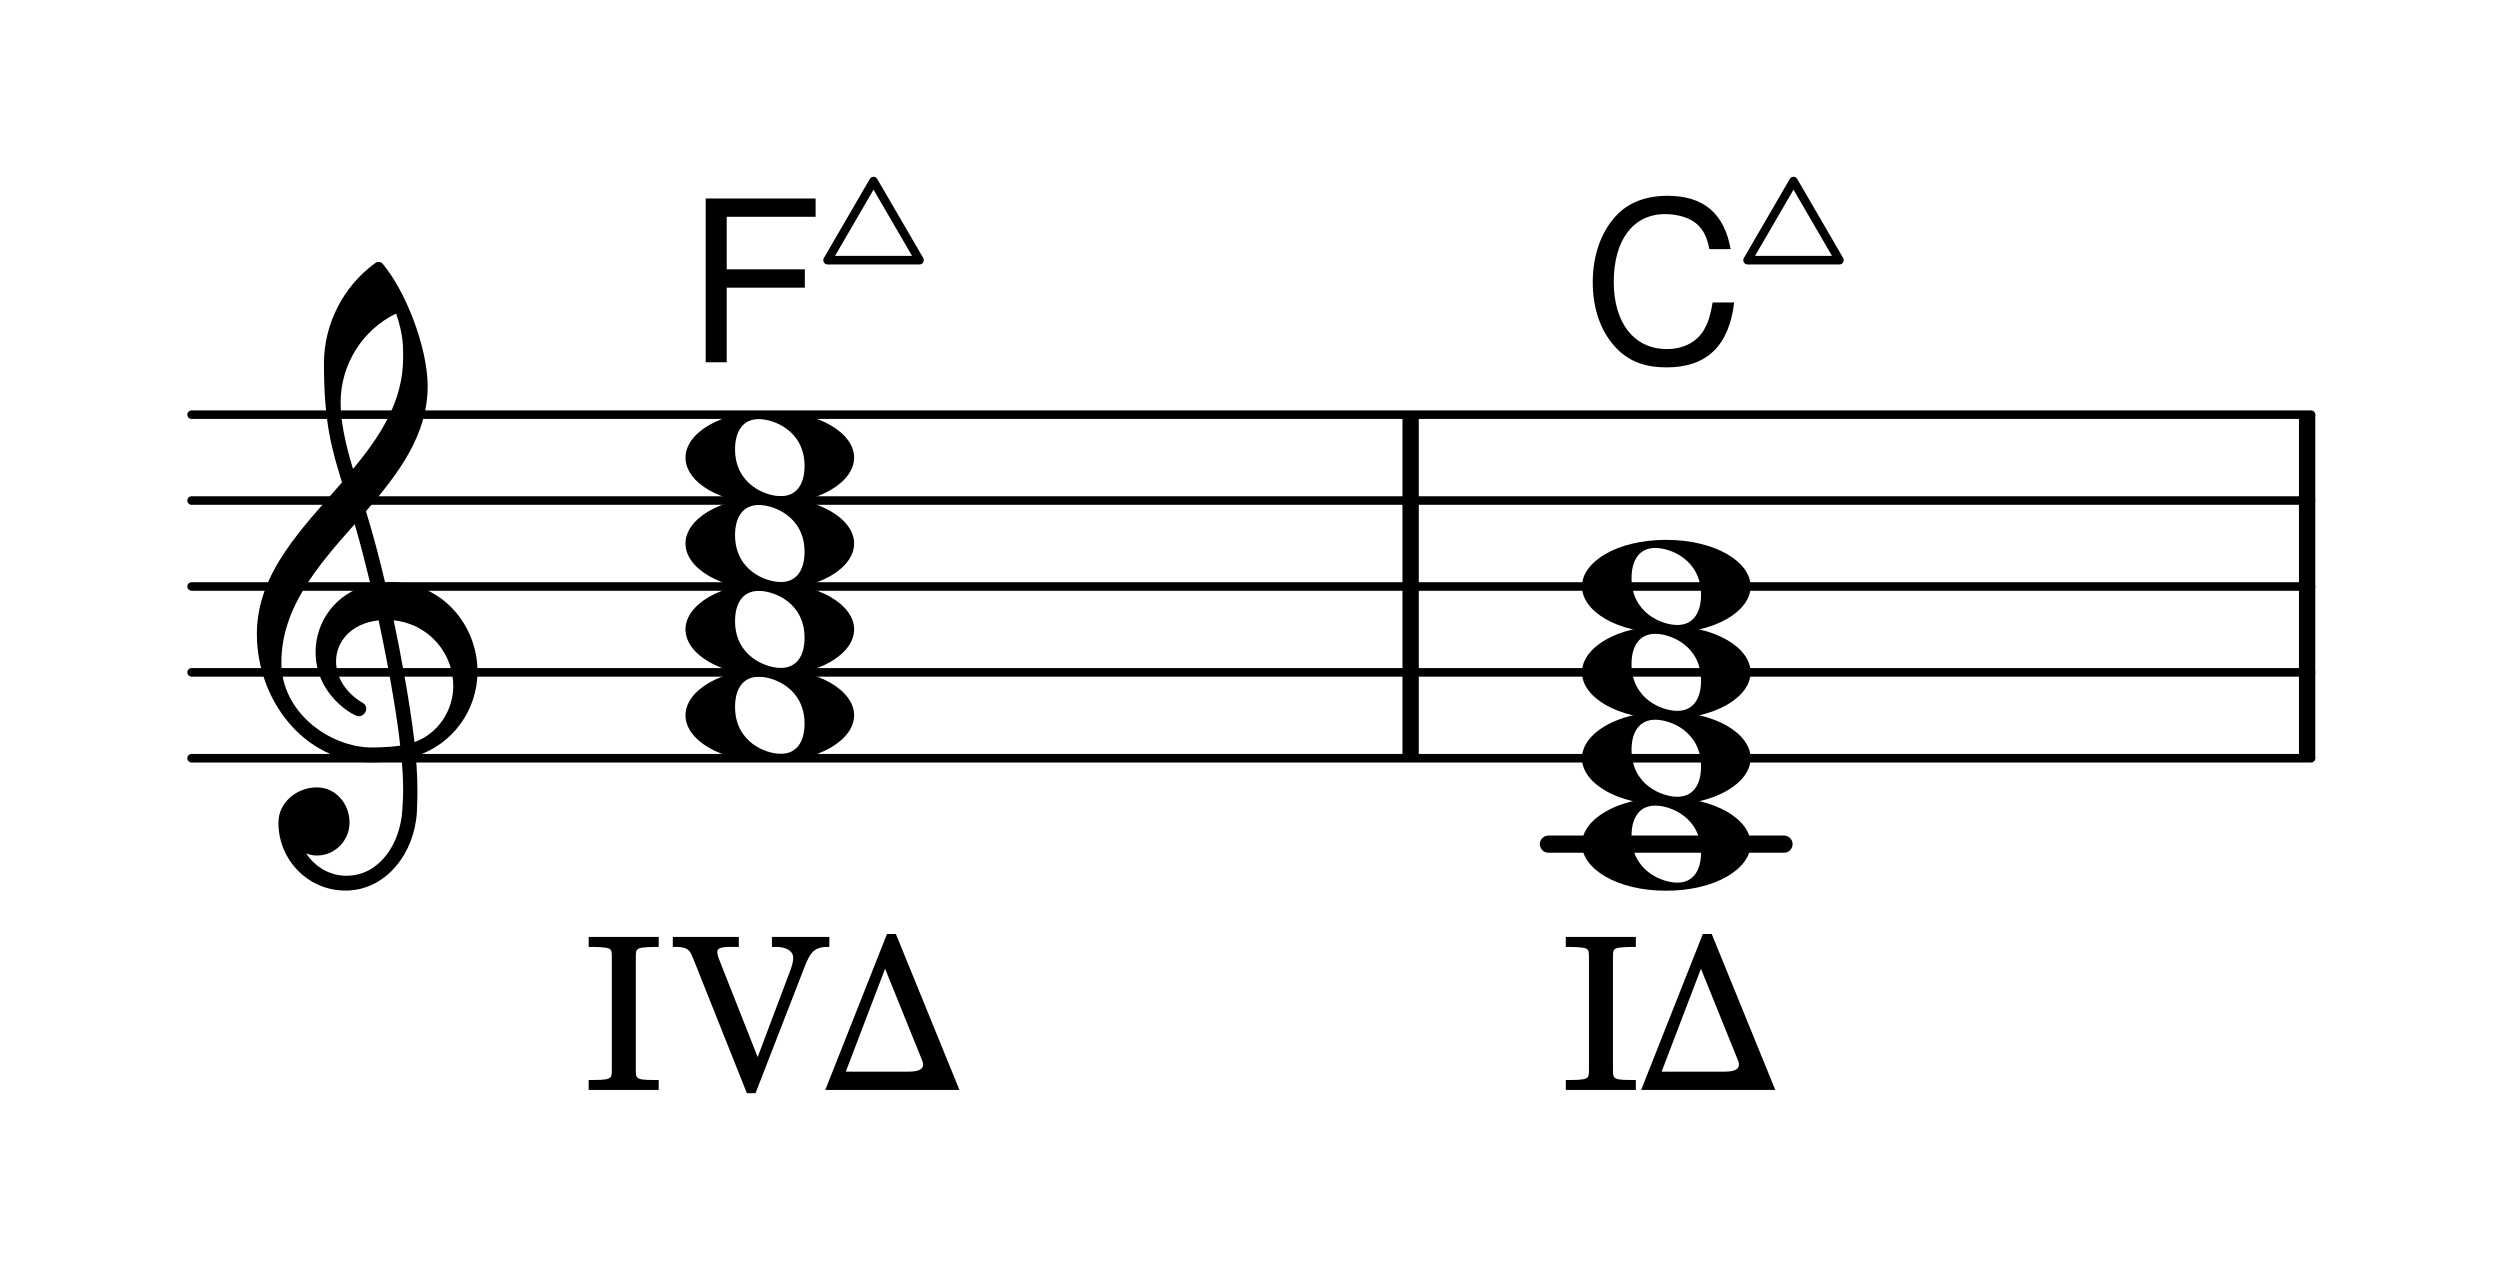
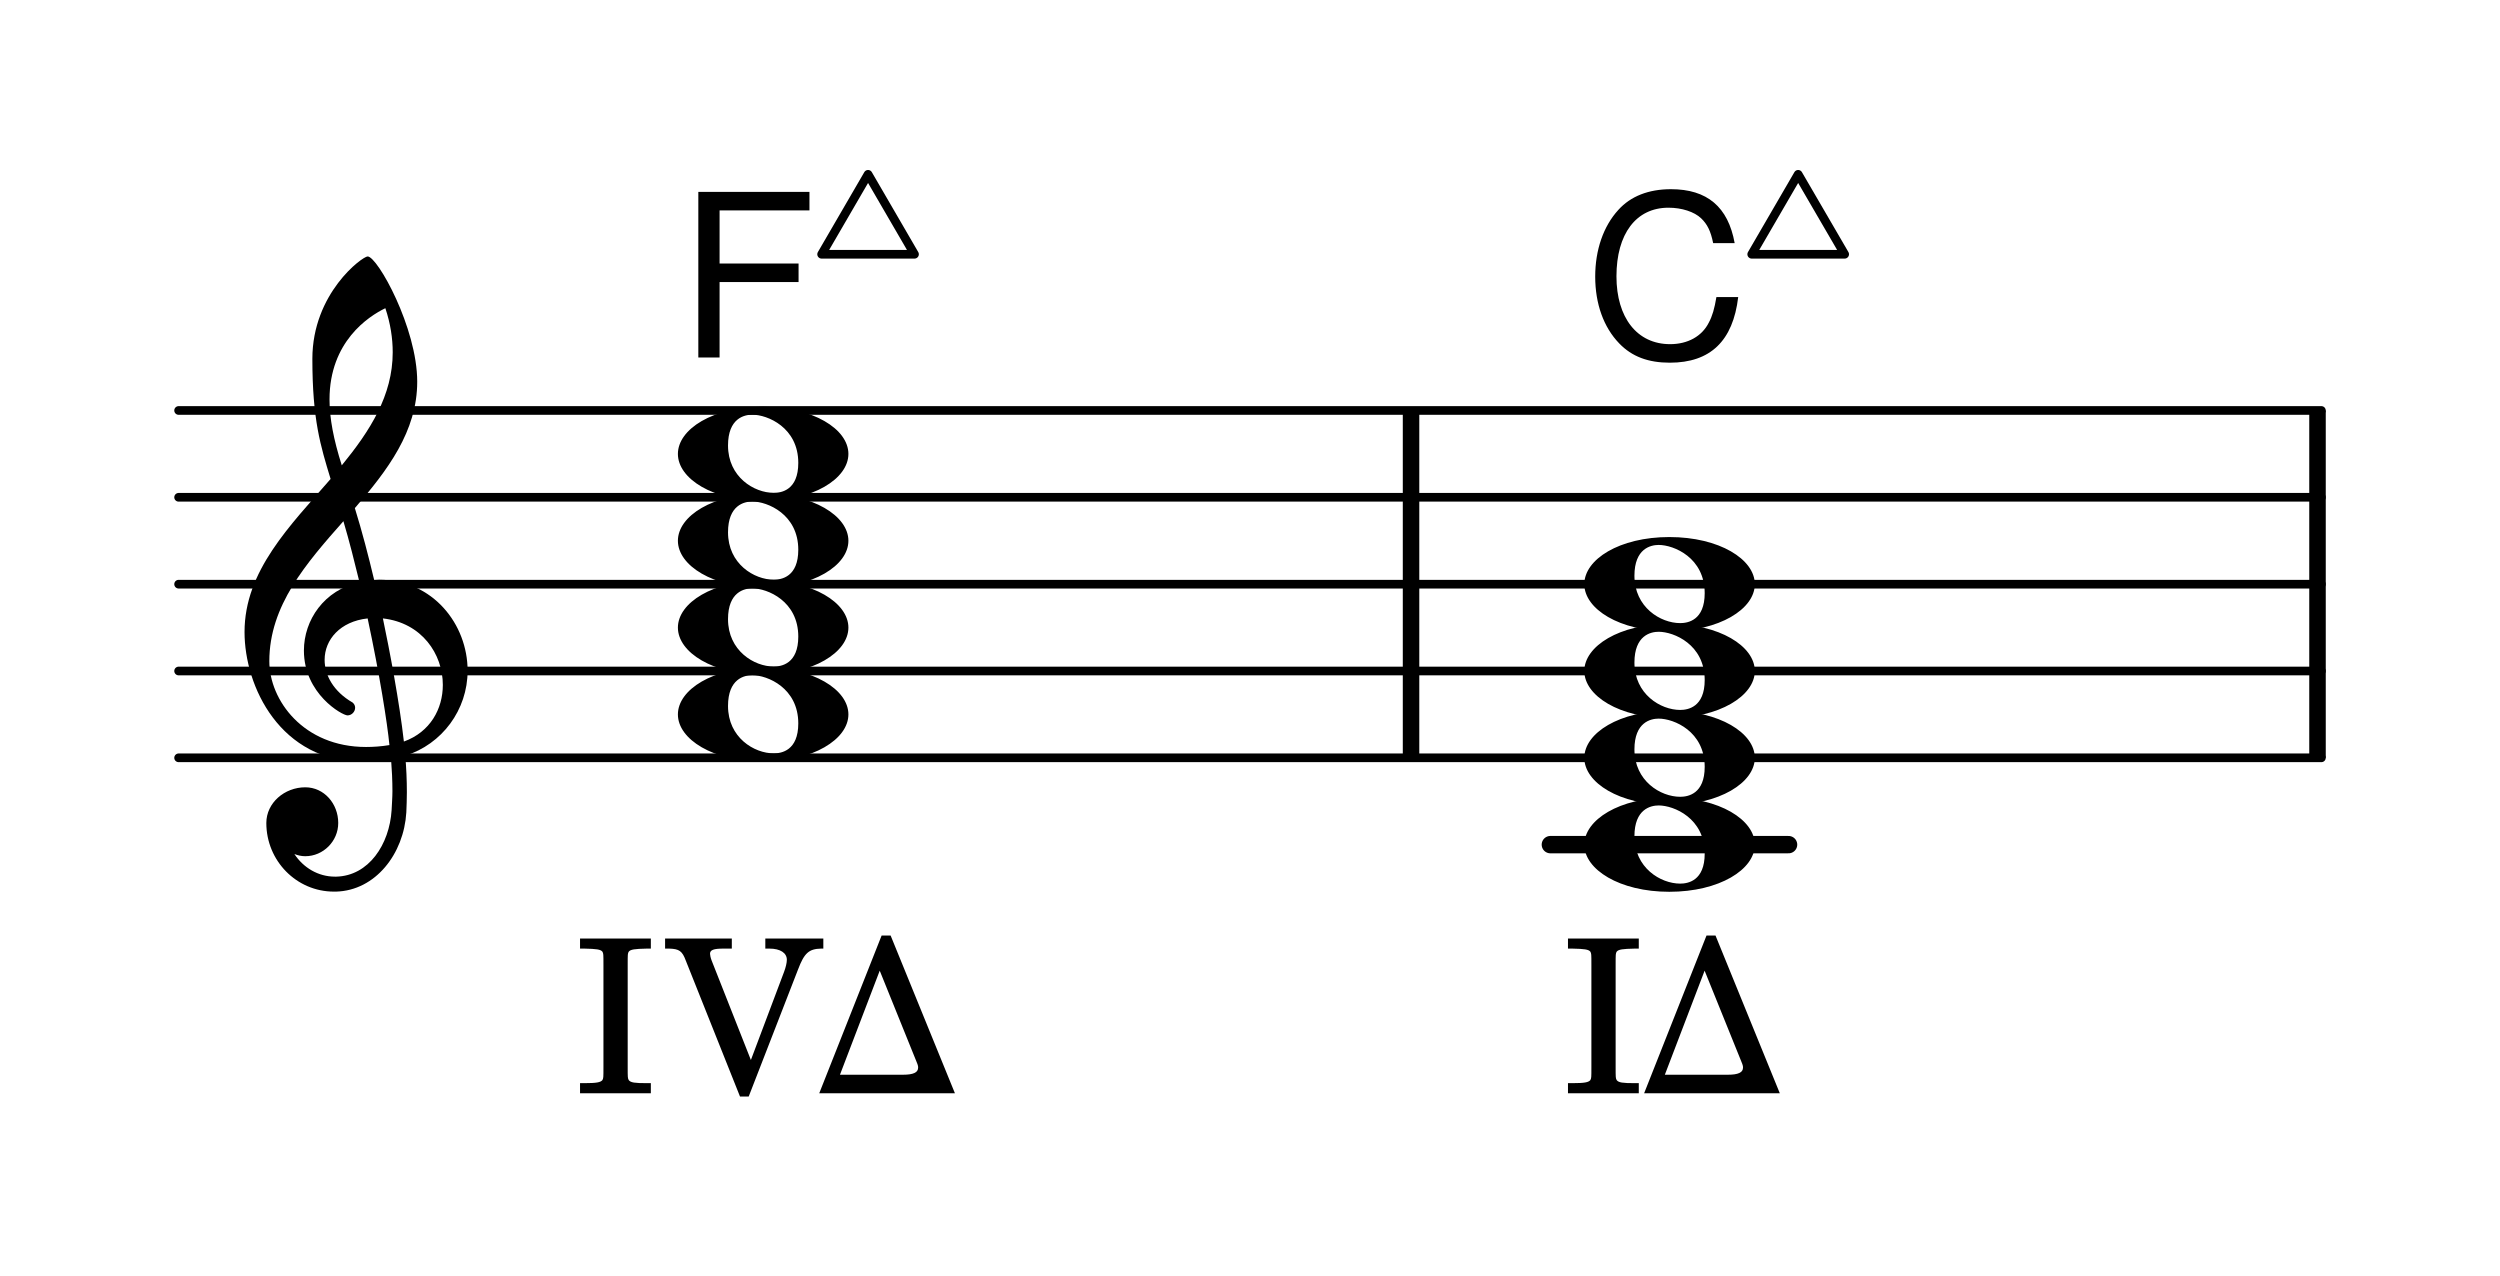
- <svg xmlns="http://www.w3.org/2000/svg" xmlns:xlink="http://www.w3.org/1999/xlink" width="145pt" height="74pt" viewBox="0 0 145 74">
+ <svg xmlns="http://www.w3.org/2000/svg" xmlns:xlink="http://www.w3.org/1999/xlink" width="143.414pt" height="73.176pt" viewBox="0 0 143.414 73.176">
  <defs>
    <g>
      <g id="glyph-0-0">
        <path d="M 2.391 -4.328 L 6.922 -4.328 L 6.922 -5.391 L 2.391 -5.391 L 2.391 -8.438 L 7.547 -8.438 L 7.547 -9.5 L 1.172 -9.5 L 1.172 0 L 2.391 0 Z M 2.391 -4.328 " />
      </g>
      <g id="glyph-0-1">
        <path d="M 8.625 -6.562 C 8.25 -8.641 7.047 -9.656 4.969 -9.656 C 3.688 -9.656 2.656 -9.25 1.953 -8.469 C 1.094 -7.531 0.625 -6.172 0.625 -4.641 C 0.625 -3.078 1.109 -1.734 2 -0.812 C 2.734 -0.047 3.672 0.297 4.906 0.297 C 7.234 0.297 8.531 -0.953 8.828 -3.469 L 7.578 -3.469 C 7.469 -2.812 7.344 -2.375 7.141 -2 C 6.75 -1.219 5.938 -0.766 4.922 -0.766 C 3.031 -0.766 1.844 -2.281 1.844 -4.656 C 1.844 -7.094 2.969 -8.594 4.828 -8.594 C 5.594 -8.594 6.312 -8.359 6.703 -7.984 C 7.047 -7.656 7.25 -7.266 7.391 -6.562 Z M 8.625 -6.562 " />
      </g>
      <g id="glyph-1-0">
-         <path d="M 4.25 -2.234 C 5.141 -2.234 6.906 -1.547 6.906 0.484 C 6.906 1.547 6.438 2.234 5.531 2.234 C 4.641 2.234 2.875 1.547 2.875 -0.484 C 2.875 -1.547 3.344 -2.234 4.25 -2.234 Z M 4.875 -2.703 C 2.016 -2.703 0 -1.422 0 0 C 0 1.422 2.016 2.703 4.875 2.703 C 7.75 2.703 9.781 1.422 9.781 0 C 9.781 -1.422 7.75 -2.703 4.875 -2.703 Z M 4.875 -2.703 " />
+         <path d="M 6.906 0.516 C 6.906 2.078 5.938 2.234 5.5 2.234 C 4.375 2.234 2.875 1.328 2.875 -0.484 C 2.875 -2.047 3.812 -2.25 4.266 -2.25 C 5.141 -2.25 6.906 -1.516 6.906 0.516 Z M 4.875 -2.703 C 2.016 -2.703 0 -1.422 0 0 C 0 1.422 2.016 2.703 4.875 2.703 C 7.75 2.703 9.781 1.422 9.781 0 C 9.781 -1.422 7.75 -2.703 4.875 -2.703 Z M 4.875 -2.703 " />
      </g>
      <g id="glyph-1-1">
-         <path d="M 5.297 12.656 L 5.312 11.797 L 5.234 11.797 C 4.266 11.797 3.422 11.281 2.906 10.5 C 3.109 10.578 3.312 10.625 3.531 10.625 C 4.562 10.625 5.422 9.766 5.422 8.719 C 5.422 7.609 4.609 6.672 3.531 6.672 C 2.344 6.672 1.297 7.562 1.297 8.719 C 1.297 10.891 3.031 12.656 5.172 12.656 Z M 9.188 4.047 C 8.938 1.812 8.359 -1.234 7.984 -3.016 C 10.125 -2.781 11.438 -1.016 11.438 0.781 C 11.438 2.25 10.531 3.562 9.188 4.047 Z M 1.469 -0.562 C 1.469 -3.75 3.578 -6.172 5.719 -8.594 C 6.062 -7.438 6.359 -6.25 6.641 -5.094 C 4.609 -4.641 3.453 -2.922 3.453 -1.172 C 3.453 1.312 5.656 2.547 5.953 2.547 C 6.203 2.547 6.391 2.328 6.391 2.109 C 6.391 2.016 6.359 1.906 6.25 1.812 C 5.141 1.172 4.641 0.234 4.641 -0.641 C 4.641 -1.797 5.531 -2.844 7.109 -3.016 C 7.797 0.203 8.234 2.969 8.359 4.25 C 7.672 4.359 6.75 4.359 6.734 4.359 C 4.281 4.359 1.469 2.328 1.469 -0.562 Z M 4.984 -11.016 C 2.656 -8.328 0.047 -5.75 0.047 -2.234 C 0.047 1.641 2.828 5.219 6.672 5.219 C 7.562 5.219 8.344 5.078 8.453 5.062 C 8.5 5.672 8.531 6.281 8.531 6.891 C 8.531 7.25 8.5 7.625 8.484 7.984 C 8.359 9.953 7.172 11.75 5.312 11.797 L 5.297 12.656 C 7.562 12.594 9.188 10.484 9.328 8.109 C 9.344 7.734 9.359 7.328 9.359 6.953 C 9.359 6.25 9.328 5.562 9.266 4.859 C 11.375 4.188 12.844 2.219 12.844 -0.047 C 12.844 -2.688 10.844 -5.234 7.75 -5.234 C 7.625 -5.234 7.531 -5.219 7.484 -5.219 C 7.156 -6.594 6.797 -7.984 6.375 -9.344 C 8.25 -11.516 9.953 -13.75 9.953 -16.594 C 9.953 -18.844 8.672 -22.141 7.312 -23.734 C 7.188 -23.828 7.031 -23.828 6.906 -23.734 C 5.047 -22.375 3.938 -20.203 3.938 -17.906 C 3.938 -14.406 4.406 -12.922 4.984 -11.016 Z M 8.531 -18.25 C 8.531 -15.734 7.219 -13.719 5.625 -11.797 C 5.141 -13.375 4.906 -14.625 4.906 -15.656 C 4.906 -17.844 6.156 -19.859 8.125 -20.812 C 8.547 -19.562 8.531 -18.922 8.531 -18.25 Z M 8.531 -18.25 " />
+         <path d="M 5.297 12.656 L 5.312 11.797 L 5.234 11.797 C 4.266 11.797 3.422 11.281 2.906 10.5 C 3.109 10.578 3.312 10.625 3.531 10.625 C 4.562 10.625 5.422 9.766 5.422 8.719 C 5.422 7.609 4.609 6.672 3.531 6.672 C 2.344 6.672 1.297 7.562 1.297 8.719 C 1.297 10.891 3.031 12.656 5.172 12.656 Z M 7.984 -3.016 C 10.219 -2.766 11.422 -0.969 11.422 0.797 C 11.422 2.172 10.703 3.5 9.188 4.047 C 8.938 1.812 8.359 -1.234 7.984 -3.016 Z M 1.469 -0.562 C 1.469 -3.75 3.578 -6.172 5.719 -8.594 C 6.062 -7.438 6.359 -6.25 6.641 -5.094 C 4.609 -4.641 3.453 -2.922 3.453 -1.172 C 3.453 1.312 5.656 2.547 5.953 2.547 C 6.203 2.547 6.391 2.328 6.391 2.109 C 6.391 2.016 6.359 1.906 6.25 1.812 C 5.141 1.172 4.641 0.234 4.641 -0.641 C 4.641 -1.797 5.531 -2.844 7.109 -3.016 C 7.797 0.203 8.234 2.969 8.359 4.25 C 7.891 4.328 7.438 4.359 7.016 4.359 C 3.422 4.359 1.469 1.672 1.469 -0.562 Z M 7.109 -23.781 C 6.812 -23.781 3.938 -21.672 3.938 -17.906 C 3.938 -14.406 4.406 -12.922 4.984 -11.016 C 2.656 -8.328 0.047 -5.75 0.047 -2.234 C 0.047 0.891 2.094 5.219 6.859 5.219 C 7.344 5.219 7.891 5.156 8.453 5.062 C 8.5 5.672 8.531 6.281 8.531 6.891 C 8.531 7.25 8.5 7.625 8.484 7.984 C 8.359 9.953 7.172 11.75 5.312 11.797 L 5.297 12.656 C 7.562 12.594 9.188 10.484 9.328 8.109 C 9.344 7.734 9.359 7.328 9.359 6.953 C 9.359 6.25 9.328 5.562 9.266 4.859 C 11.375 4.203 12.844 2.234 12.844 -0.016 C 12.844 -2.672 10.859 -5.234 7.766 -5.234 C 7.688 -5.234 7.594 -5.219 7.484 -5.219 C 7.156 -6.594 6.797 -7.984 6.375 -9.344 C 8.25 -11.516 9.953 -13.75 9.953 -16.594 C 9.953 -19.688 7.672 -23.781 7.109 -23.781 Z M 4.922 -15.578 C 4.922 -18.891 7.156 -20.344 8.125 -20.812 C 8.422 -19.922 8.547 -19.078 8.547 -18.281 C 8.547 -15.812 7.25 -13.781 5.625 -11.797 C 5.156 -13.281 4.922 -14.484 4.922 -15.578 Z M 4.922 -15.578 " />
      </g>
      <g id="glyph-2-0">
        <path d="M -0.094 0 L 7.688 0 L 4 -9.047 L 3.484 -9.047 Z M 1.094 -1.062 L 3.375 -7.031 L 5.484 -1.812 C 5.578 -1.594 5.578 -1.531 5.578 -1.469 C 5.578 -1.188 5.297 -1.062 4.719 -1.062 Z M 1.094 -1.062 " />
      </g>
      <g id="glyph-2-1">
        <path d="M 0.469 -8.297 L 0.719 -8.297 C 1.422 -8.281 1.641 -8.25 1.75 -8.125 C 1.812 -8.016 1.812 -7.984 1.812 -7.359 L 1.812 -1.516 C 1.812 -0.891 1.812 -0.859 1.75 -0.75 C 1.641 -0.625 1.422 -0.578 0.719 -0.578 L 0.469 -0.578 L 0.469 0 L 4.531 0 L 4.531 -0.578 L 4.297 -0.578 C 3.609 -0.578 3.375 -0.609 3.266 -0.75 C 3.203 -0.859 3.203 -0.891 3.203 -1.516 L 3.203 -7.359 C 3.203 -8 3.203 -8.016 3.266 -8.125 C 3.375 -8.25 3.594 -8.281 4.297 -8.297 L 4.531 -8.297 L 4.531 -8.875 L 0.469 -8.875 Z M 0.469 -8.297 " />
      </g>
      <g id="glyph-2-2">
        <path d="M 4.828 -1.906 L 2.578 -7.609 C 2.516 -7.766 2.484 -7.938 2.484 -8 C 2.484 -8.219 2.688 -8.297 3.25 -8.297 L 3.734 -8.297 L 3.734 -8.875 L -0.094 -8.875 L -0.094 -8.297 L 0.141 -8.297 C 0.719 -8.281 0.891 -8.156 1.094 -7.609 L 4.203 0.188 L 4.703 0.188 L 7.531 -7.094 C 7.891 -8.047 8.156 -8.281 8.859 -8.297 L 8.984 -8.297 L 8.984 -8.875 L 5.656 -8.875 L 5.656 -8.297 L 5.891 -8.297 C 6.516 -8.297 6.891 -8.047 6.891 -7.656 C 6.891 -7.484 6.828 -7.219 6.734 -6.969 Z M 4.828 -1.906 " />
      </g>
    </g>
  </defs>
-   <path fill="none" stroke-width="9.465" stroke-linecap="butt" stroke-linejoin="miter" stroke="rgb(0%, 0%, 0%)" stroke-opacity="1" stroke-miterlimit="10" d="M 1418.164 7890.234 L 1418.164 8089.492 " transform="matrix(0.1, 0, 0, -0.1, -60, 833)" />
-   <path fill="none" stroke-width="9.963" stroke-linecap="round" stroke-linejoin="miter" stroke="rgb(0%, 0%, 0%)" stroke-opacity="1" stroke-miterlimit="10" d="M 1498.086 7840.391 L 1634.727 7840.391 " transform="matrix(0.1, 0, 0, -0.1, -60, 833)" />
-   <path fill="none" stroke-width="4.981" stroke-linecap="round" stroke-linejoin="miter" stroke="rgb(0%, 0%, 0%)" stroke-opacity="1" stroke-miterlimit="10" d="M 711.133 7890.234 L 1940.391 7890.234 " transform="matrix(0.1, 0, 0, -0.1, -60, 833)" />
-   <path fill="none" stroke-width="4.981" stroke-linecap="round" stroke-linejoin="miter" stroke="rgb(0%, 0%, 0%)" stroke-opacity="1" stroke-miterlimit="10" d="M 711.133 7940.039 L 1940.391 7940.039 " transform="matrix(0.1, 0, 0, -0.1, -60, 833)" />
-   <path fill="none" stroke-width="4.981" stroke-linecap="round" stroke-linejoin="miter" stroke="rgb(0%, 0%, 0%)" stroke-opacity="1" stroke-miterlimit="10" d="M 711.133 7989.844 L 1940.391 7989.844 " transform="matrix(0.1, 0, 0, -0.1, -60, 833)" />
-   <path fill="none" stroke-width="4.981" stroke-linecap="round" stroke-linejoin="miter" stroke="rgb(0%, 0%, 0%)" stroke-opacity="1" stroke-miterlimit="10" d="M 711.133 8039.688 L 1940.391 8039.688 " transform="matrix(0.1, 0, 0, -0.1, -60, 833)" />
-   <path fill="none" stroke-width="4.981" stroke-linecap="round" stroke-linejoin="miter" stroke="rgb(0%, 0%, 0%)" stroke-opacity="1" stroke-miterlimit="10" d="M 711.133 8089.492 L 1940.391 8089.492 " transform="matrix(0.1, 0, 0, -0.1, -60, 833)" />
-   <path fill="none" stroke-width="9.465" stroke-linecap="butt" stroke-linejoin="miter" stroke="rgb(0%, 0%, 0%)" stroke-opacity="1" stroke-miterlimit="10" d="M 1938.125 7890.234 L 1938.125 8089.492 " transform="matrix(0.1, 0, 0, -0.1, -60, 833)" />
+   <path fill="none" stroke-width="9.465" stroke-linecap="butt" stroke-linejoin="miter" stroke="rgb(0%, 0%, 0%)" stroke-opacity="1" stroke-miterlimit="10" d="M 1559.883 7737.031 L 1559.883 7936.289 " transform="matrix(0.1, 0, 0, -0.1, -75.04297, 817.1758)" />
+   <path fill="none" stroke-width="9.963" stroke-linecap="round" stroke-linejoin="miter" stroke="rgb(0%, 0%, 0%)" stroke-opacity="1" stroke-miterlimit="10" d="M 1639.805 7687.227 L 1776.445 7687.227 " transform="matrix(0.1, 0, 0, -0.1, -75.04297, 817.1758)" />
+   <path fill="none" stroke-width="4.981" stroke-linecap="round" stroke-linejoin="miter" stroke="rgb(0%, 0%, 0%)" stroke-opacity="1" stroke-miterlimit="10" d="M 852.891 7737.031 L 2082.109 7737.031 " transform="matrix(0.1, 0, 0, -0.1, -75.04297, 817.1758)" />
+   <path fill="none" stroke-width="4.981" stroke-linecap="round" stroke-linejoin="miter" stroke="rgb(0%, 0%, 0%)" stroke-opacity="1" stroke-miterlimit="10" d="M 852.891 7786.836 L 2082.109 7786.836 " transform="matrix(0.1, 0, 0, -0.1, -75.04297, 817.1758)" />
+   <path fill="none" stroke-width="4.981" stroke-linecap="round" stroke-linejoin="miter" stroke="rgb(0%, 0%, 0%)" stroke-opacity="1" stroke-miterlimit="10" d="M 852.891 7836.641 L 2082.109 7836.641 " transform="matrix(0.1, 0, 0, -0.1, -75.04297, 817.1758)" />
+   <path fill="none" stroke-width="4.981" stroke-linecap="round" stroke-linejoin="miter" stroke="rgb(0%, 0%, 0%)" stroke-opacity="1" stroke-miterlimit="10" d="M 852.891 7886.485 L 2082.109 7886.485 " transform="matrix(0.1, 0, 0, -0.1, -75.04297, 817.1758)" />
+   <path fill="none" stroke-width="4.981" stroke-linecap="round" stroke-linejoin="miter" stroke="rgb(0%, 0%, 0%)" stroke-opacity="1" stroke-miterlimit="10" d="M 852.891 7936.289 L 2082.109 7936.289 " transform="matrix(0.1, 0, 0, -0.1, -75.04297, 817.1758)" />
+   <path fill="none" stroke-width="9.465" stroke-linecap="butt" stroke-linejoin="miter" stroke="rgb(0%, 0%, 0%)" stroke-opacity="1" stroke-miterlimit="10" d="M 2079.883 7737.031 L 2079.883 7936.289 " transform="matrix(0.1, 0, 0, -0.1, -75.04297, 817.1758)" />
  <g fill="rgb(0%, 0%, 0%)" fill-opacity="1">
-     <use xlink:href="#glyph-0-0" x="39.758" y="21.012" />
+     <use xlink:href="#glyph-0-0" x="38.888" y="20.508" />
  </g>
-   <path fill="none" stroke-width="4.981" stroke-linecap="butt" stroke-linejoin="round" stroke="rgb(0%, 0%, 0%)" stroke-opacity="1" stroke-miterlimit="10" d="M 1080 8179.102 L 1133.32 8179.102 L 1106.641 8224.961 Z M 1080 8179.102 " transform="matrix(0.1, 0, 0, -0.1, -60, 833)" />
+   <path fill="none" stroke-width="4.981" stroke-linecap="butt" stroke-linejoin="round" stroke="rgb(0%, 0%, 0%)" stroke-opacity="1" stroke-miterlimit="10" d="M 1221.758 8025.899 L 1275.039 8025.899 L 1248.398 8071.758 Z M 1221.758 8025.899 " transform="matrix(0.1, 0, 0, -0.1, -75.04297, 817.1758)" />
  <g fill="rgb(0%, 0%, 0%)" fill-opacity="1">
-     <use xlink:href="#glyph-1-0" x="39.758" y="41.487" />
+     <use xlink:href="#glyph-1-0" x="38.888" y="40.983" />
  </g>
  <g fill="rgb(0%, 0%, 0%)" fill-opacity="1">
-     <use xlink:href="#glyph-1-0" x="39.758" y="36.505" />
+     <use xlink:href="#glyph-1-0" x="38.888" y="36.002" />
  </g>
  <g fill="rgb(0%, 0%, 0%)" fill-opacity="1">
-     <use xlink:href="#glyph-1-0" x="39.758" y="31.524" />
+     <use xlink:href="#glyph-1-0" x="38.888" y="31.02" />
  </g>
  <g fill="rgb(0%, 0%, 0%)" fill-opacity="1">
-     <use xlink:href="#glyph-1-0" x="39.758" y="26.543" />
+     <use xlink:href="#glyph-1-0" x="38.888" y="26.039" />
  </g>
  <g fill="rgb(0%, 0%, 0%)" fill-opacity="1">
-     <use xlink:href="#glyph-1-1" x="14.851" y="38.996" />
+     <use xlink:href="#glyph-1-1" x="13.981" y="38.492" />
  </g>
  <g fill="rgb(0%, 0%, 0%)" fill-opacity="1">
-     <use xlink:href="#glyph-2-0" x="47.961" y="63.218" />
+     <use xlink:href="#glyph-2-0" x="47.091" y="62.714" />
  </g>
  <g fill="rgb(0%, 0%, 0%)" fill-opacity="1">
-     <use xlink:href="#glyph-2-1" x="33.674" y="63.218" />
+     <use xlink:href="#glyph-2-1" x="32.805" y="62.714" />
  </g>
  <g fill="rgb(0%, 0%, 0%)" fill-opacity="1">
-     <use xlink:href="#glyph-2-2" x="39.117" y="63.218" />
+     <use xlink:href="#glyph-2-2" x="38.247" y="62.714" />
  </g>
  <g fill="rgb(0%, 0%, 0%)" fill-opacity="1">
-     <use xlink:href="#glyph-0-1" x="91.754" y="21.012" />
+     <use xlink:href="#glyph-0-1" x="90.885" y="20.509" />
  </g>
-   <path fill="none" stroke-width="4.981" stroke-linecap="butt" stroke-linejoin="round" stroke="rgb(0%, 0%, 0%)" stroke-opacity="1" stroke-miterlimit="10" d="M 1613.594 8179.102 L 1666.875 8179.102 L 1640.234 8224.961 Z M 1613.594 8179.102 " transform="matrix(0.1, 0, 0, -0.1, -60, 833)" />
+   <path fill="none" stroke-width="4.981" stroke-linecap="butt" stroke-linejoin="round" stroke="rgb(0%, 0%, 0%)" stroke-opacity="1" stroke-miterlimit="10" d="M 1755.313 8025.899 L 1808.633 8025.899 L 1781.953 8071.758 Z M 1755.313 8025.899 " transform="matrix(0.1, 0, 0, -0.1, -75.04297, 817.1758)" />
  <g fill="rgb(0%, 0%, 0%)" fill-opacity="1">
-     <use xlink:href="#glyph-1-0" x="91.754" y="48.959" />
+     <use xlink:href="#glyph-1-0" x="90.885" y="48.455" />
  </g>
  <g fill="rgb(0%, 0%, 0%)" fill-opacity="1">
-     <use xlink:href="#glyph-1-0" x="91.754" y="43.978" />
+     <use xlink:href="#glyph-1-0" x="90.885" y="43.474" />
  </g>
  <g fill="rgb(0%, 0%, 0%)" fill-opacity="1">
-     <use xlink:href="#glyph-1-0" x="91.754" y="38.996" />
+     <use xlink:href="#glyph-1-0" x="90.885" y="38.492" />
  </g>
  <g fill="rgb(0%, 0%, 0%)" fill-opacity="1">
-     <use xlink:href="#glyph-1-0" x="91.754" y="34.015" />
+     <use xlink:href="#glyph-1-0" x="90.885" y="33.511" />
  </g>
  <g fill="rgb(0%, 0%, 0%)" fill-opacity="1">
-     <use xlink:href="#glyph-2-0" x="95.28" y="63.218" />
+     <use xlink:href="#glyph-2-0" x="94.411" y="62.714" />
  </g>
  <g fill="rgb(0%, 0%, 0%)" fill-opacity="1">
-     <use xlink:href="#glyph-2-1" x="90.348" y="63.218" />
+     <use xlink:href="#glyph-2-1" x="89.479" y="62.714" />
  </g>
</svg>
